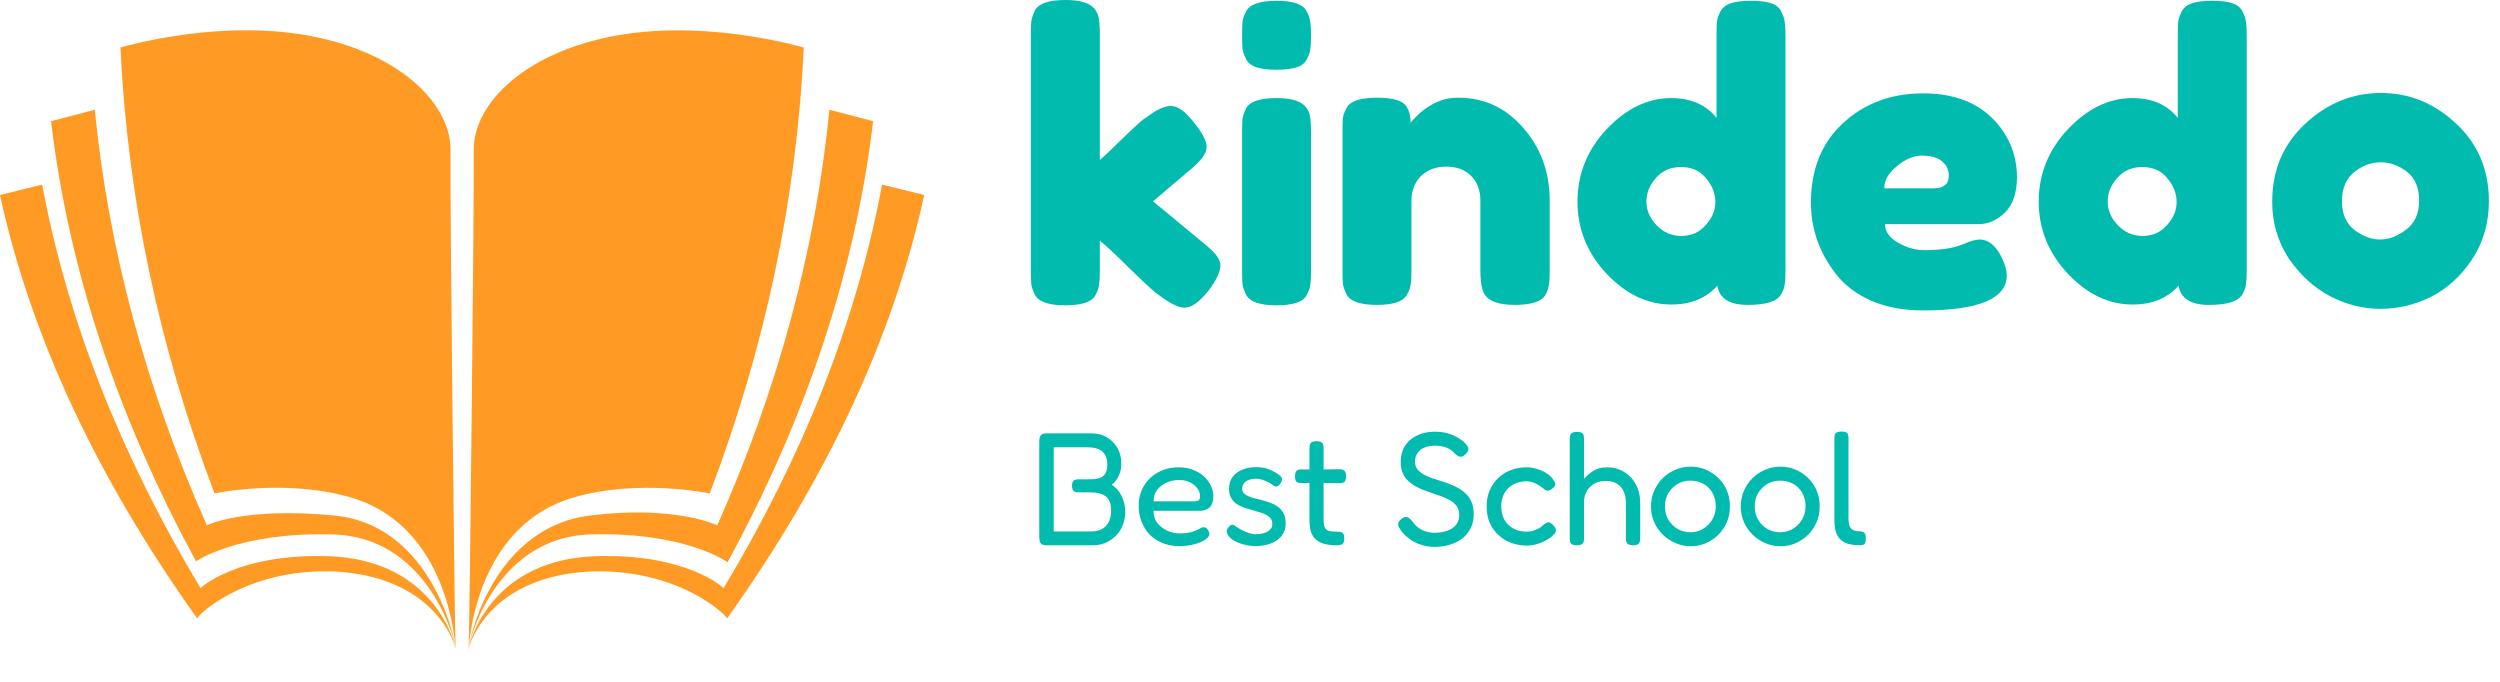
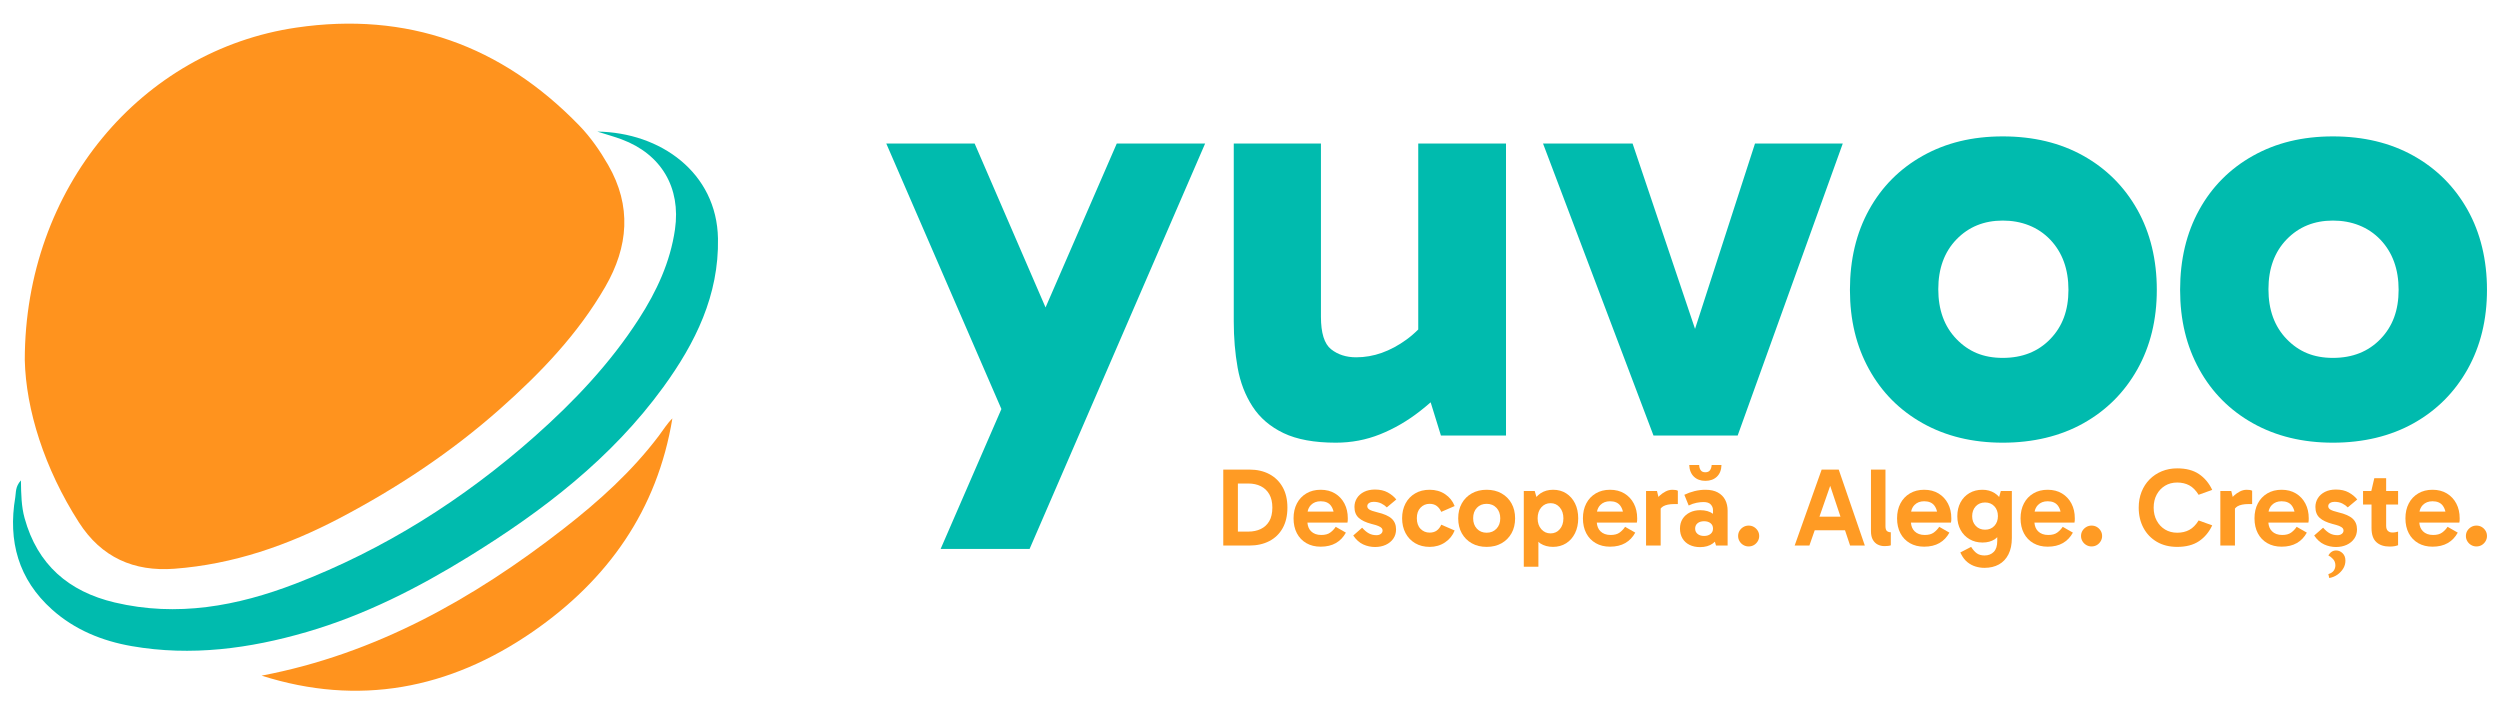
- <svg xmlns="http://www.w3.org/2000/svg" width="187" height="51" viewBox="0 0 187 51" fill="none">
-   <path d="M86.246 15.057L90.165 18.299C90.656 18.711 90.961 19.026 91.079 19.242C91.216 19.458 91.285 19.664 91.285 19.86C91.285 20.332 90.98 20.97 90.371 21.776C89.703 22.601 89.114 23.014 88.603 23.014C88.171 23.014 87.572 22.729 86.806 22.159L86.511 21.953C86.059 21.579 85.362 20.931 84.419 20.008C83.476 19.065 82.759 18.397 82.268 18.004V20.273C82.268 20.725 82.248 21.069 82.209 21.304C82.189 21.52 82.101 21.776 81.944 22.07C81.689 22.581 80.932 22.837 79.675 22.837C78.437 22.837 77.681 22.572 77.406 22.041C77.269 21.746 77.18 21.491 77.141 21.275C77.121 21.039 77.111 20.695 77.111 20.244V2.593C77.111 2.141 77.121 1.807 77.141 1.591C77.18 1.355 77.269 1.09 77.406 0.796C77.681 0.265 78.447 0 79.704 0C80.647 0 81.315 0.167 81.708 0.501C82.042 0.776 82.219 1.208 82.239 1.797C82.258 1.974 82.268 2.249 82.268 2.623V11.963C82.622 11.669 83.152 11.168 83.859 10.461C84.586 9.753 85.126 9.253 85.48 8.958L85.834 8.722C86.521 8.192 87.11 7.927 87.602 7.927C88.093 7.927 88.652 8.329 89.281 9.135C89.929 9.92 90.254 10.539 90.254 10.991C90.254 11.443 89.89 11.973 89.163 12.582L86.246 15.057Z" fill="#00BBAE" />
-   <path d="M92.909 9.901C92.909 9.449 92.919 9.115 92.939 8.899C92.978 8.663 93.067 8.398 93.204 8.103C93.479 7.593 94.245 7.337 95.502 7.337C96.445 7.337 97.113 7.504 97.506 7.838C97.84 8.113 98.017 8.536 98.037 9.105C98.056 9.302 98.066 9.586 98.066 9.96V20.273C98.066 20.725 98.046 21.069 98.007 21.304C97.987 21.52 97.899 21.776 97.742 22.07C97.487 22.581 96.73 22.837 95.473 22.837C94.235 22.837 93.479 22.572 93.204 22.041C93.067 21.746 92.978 21.491 92.939 21.275C92.919 21.059 92.909 20.715 92.909 20.244V9.901ZM97.742 4.449C97.604 4.724 97.349 4.921 96.976 5.039C96.603 5.157 96.102 5.216 95.473 5.216C94.864 5.216 94.373 5.157 94 5.039C93.626 4.921 93.361 4.715 93.204 4.42C93.067 4.125 92.978 3.87 92.939 3.654C92.919 3.418 92.909 3.074 92.909 2.623C92.909 2.171 92.919 1.837 92.939 1.621C92.978 1.385 93.067 1.13 93.204 0.855C93.479 0.324 94.245 0.059 95.502 0.059C96.74 0.059 97.487 0.324 97.742 0.855C97.899 1.149 97.987 1.414 98.007 1.65C98.046 1.866 98.066 2.2 98.066 2.652C98.066 3.104 98.046 3.448 98.007 3.683C97.987 3.899 97.899 4.155 97.742 4.449Z" fill="#00BBAE" />
-   <path d="M109.054 7.308C111.018 7.308 112.649 8.064 113.945 9.577C115.261 11.07 115.919 12.897 115.919 15.057V20.244C115.919 20.695 115.9 21.039 115.86 21.275C115.841 21.491 115.762 21.737 115.625 22.012C115.35 22.542 114.584 22.807 113.326 22.807C111.932 22.807 111.126 22.444 110.91 21.717C110.792 21.383 110.733 20.882 110.733 20.214V15.028C110.733 14.223 110.498 13.594 110.026 13.142C109.574 12.69 108.955 12.464 108.17 12.464C107.404 12.464 106.775 12.7 106.284 13.172C105.812 13.643 105.577 14.262 105.577 15.028V20.244C105.577 20.695 105.557 21.039 105.518 21.275C105.498 21.491 105.41 21.737 105.252 22.012C104.997 22.542 104.241 22.807 102.984 22.807C101.746 22.807 100.99 22.542 100.715 22.012C100.577 21.717 100.489 21.462 100.449 21.245C100.43 21.01 100.42 20.666 100.42 20.214V9.783C100.42 9.351 100.43 9.027 100.449 8.811C100.489 8.575 100.587 8.319 100.744 8.044C101.019 7.553 101.775 7.308 103.013 7.308C104.211 7.308 104.948 7.534 105.223 7.985C105.419 8.319 105.518 8.722 105.518 9.194C105.596 9.056 105.773 8.86 106.048 8.604C106.323 8.349 106.588 8.143 106.844 7.985C107.512 7.534 108.248 7.308 109.054 7.308Z" fill="#00BBAE" />
-   <path d="M128.692 0.855C128.849 0.56 129.114 0.354 129.487 0.236C129.86 0.118 130.352 0.059 130.961 0.059C131.589 0.059 132.09 0.118 132.463 0.236C132.837 0.354 133.092 0.56 133.229 0.855C133.387 1.149 133.475 1.414 133.495 1.65C133.534 1.866 133.554 2.2 133.554 2.652V20.244C133.554 20.695 133.534 21.039 133.495 21.275C133.475 21.491 133.387 21.737 133.229 22.012C132.935 22.542 132.1 22.807 130.725 22.807C129.369 22.807 128.613 22.326 128.456 21.363C127.631 22.306 126.482 22.778 125.008 22.778C123.24 22.778 121.629 22.012 120.176 20.479C118.722 18.927 117.995 17.13 117.995 15.087C117.995 13.024 118.722 11.217 120.176 9.665C121.649 8.113 123.26 7.337 125.008 7.337C126.462 7.337 127.591 7.828 128.397 8.811V2.623C128.397 2.171 128.407 1.837 128.426 1.621C128.466 1.385 128.554 1.13 128.692 0.855ZM123.918 16.855C124.429 17.385 125.048 17.651 125.774 17.651C126.501 17.651 127.1 17.385 127.572 16.855C128.063 16.325 128.309 15.745 128.309 15.116C128.309 14.468 128.073 13.869 127.601 13.319C127.149 12.769 126.531 12.494 125.745 12.494C124.959 12.494 124.331 12.769 123.859 13.319C123.388 13.849 123.152 14.439 123.152 15.087C123.152 15.735 123.407 16.325 123.918 16.855Z" fill="#00BBAE" />
-   <path d="M150.87 13.23C150.87 14.429 150.565 15.323 149.956 15.912C149.367 16.482 148.709 16.767 147.982 16.767H140.999C140.999 17.317 141.323 17.778 141.971 18.151C142.619 18.525 143.267 18.711 143.916 18.711C145.055 18.711 145.949 18.593 146.597 18.358L146.921 18.24C147.393 18.024 147.786 17.916 148.1 17.916C148.729 17.916 149.269 18.358 149.721 19.242C149.976 19.772 150.104 20.224 150.104 20.597C150.104 22.346 148.012 23.22 143.827 23.22C142.374 23.22 141.077 22.974 139.938 22.483C138.818 21.972 137.944 21.304 137.315 20.479C136.078 18.888 135.459 17.11 135.459 15.146C135.459 12.671 136.254 10.696 137.846 9.223C139.456 7.73 141.46 6.984 143.857 6.984C146.587 6.984 148.591 7.946 149.868 9.871C150.536 10.893 150.87 12.013 150.87 13.23ZM144.652 14.085C145.399 14.085 145.772 13.771 145.772 13.142C145.772 12.69 145.595 12.327 145.242 12.052C144.908 11.777 144.417 11.639 143.768 11.639C143.14 11.639 142.511 11.905 141.883 12.435C141.254 12.946 140.94 13.496 140.94 14.085H144.652Z" fill="#00BBAE" />
-   <path d="M163.194 0.855C163.351 0.56 163.616 0.354 163.99 0.236C164.363 0.118 164.854 0.059 165.463 0.059C166.092 0.059 166.593 0.118 166.966 0.236C167.339 0.354 167.594 0.56 167.732 0.855C167.889 1.149 167.977 1.414 167.997 1.65C168.036 1.866 168.056 2.2 168.056 2.652V20.244C168.056 20.695 168.036 21.039 167.997 21.275C167.977 21.491 167.889 21.737 167.732 22.012C167.437 22.542 166.602 22.807 165.227 22.807C163.872 22.807 163.115 22.326 162.958 21.363C162.133 22.306 160.984 22.778 159.511 22.778C157.743 22.778 156.132 22.012 154.678 20.479C153.224 18.927 152.498 17.13 152.498 15.087C152.498 13.024 153.224 11.217 154.678 9.665C156.152 8.113 157.762 7.337 159.511 7.337C160.964 7.337 162.094 7.828 162.899 8.811V2.623C162.899 2.171 162.909 1.837 162.929 1.621C162.968 1.385 163.057 1.13 163.194 0.855ZM158.42 16.855C158.931 17.385 159.55 17.651 160.277 17.651C161.004 17.651 161.603 17.385 162.074 16.855C162.565 16.325 162.811 15.745 162.811 15.116C162.811 14.468 162.575 13.869 162.104 13.319C161.652 12.769 161.033 12.494 160.247 12.494C159.462 12.494 158.833 12.769 158.362 13.319C157.89 13.849 157.654 14.439 157.654 15.087C157.654 15.735 157.91 16.325 158.42 16.855Z" fill="#00BBAE" />
-   <path d="M169.961 15.087C169.961 12.73 170.786 10.785 172.436 9.253C174.087 7.72 175.972 6.954 178.094 6.954C180.216 6.954 182.092 7.72 183.722 9.253C185.353 10.765 186.168 12.7 186.168 15.057C186.168 16.688 185.746 18.142 184.901 19.419C184.056 20.676 183.025 21.609 181.807 22.218C180.609 22.807 179.361 23.102 178.065 23.102C176.768 23.102 175.511 22.788 174.293 22.159C173.075 21.511 172.044 20.568 171.199 19.33C170.374 18.073 169.961 16.659 169.961 15.087ZM176.12 17.209C176.748 17.68 177.387 17.916 178.035 17.916C178.683 17.916 179.332 17.67 179.98 17.179C180.628 16.688 180.952 15.961 180.952 14.998C180.952 14.036 180.648 13.319 180.039 12.848C179.43 12.376 178.772 12.14 178.065 12.14C177.357 12.14 176.699 12.386 176.09 12.877C175.481 13.368 175.177 14.095 175.177 15.057C175.177 16 175.491 16.717 176.12 17.209Z" fill="#00BBAE" />
-   <path d="M78.254 40.787C78.11 40.787 77.998 40.759 77.918 40.703C77.846 40.655 77.798 40.583 77.774 40.487C77.75 40.383 77.738 40.271 77.738 40.151V33.023C77.738 32.903 77.75 32.799 77.774 32.711C77.806 32.615 77.858 32.543 77.93 32.495C78.01 32.439 78.122 32.411 78.266 32.411H81.614C82.062 32.411 82.454 32.511 82.79 32.711C83.134 32.911 83.402 33.183 83.594 33.527C83.786 33.871 83.878 34.247 83.87 34.655C83.878 34.863 83.854 35.067 83.798 35.267C83.742 35.467 83.658 35.655 83.546 35.831C83.442 35.999 83.31 36.139 83.15 36.251C83.366 36.387 83.55 36.563 83.702 36.779C83.854 36.995 83.97 37.235 84.05 37.499C84.13 37.763 84.17 38.039 84.17 38.327C84.162 38.671 84.098 38.995 83.978 39.299C83.858 39.595 83.686 39.855 83.462 40.079C83.238 40.303 82.978 40.479 82.682 40.607C82.386 40.727 82.07 40.787 81.734 40.787H78.254ZM78.818 39.755H81.614C81.926 39.755 82.194 39.695 82.418 39.575C82.642 39.455 82.814 39.279 82.934 39.047C83.054 38.815 83.114 38.531 83.114 38.195C83.114 37.907 83.074 37.675 82.994 37.499C82.914 37.323 82.806 37.191 82.67 37.103C82.534 37.007 82.386 36.939 82.226 36.899C82.074 36.859 81.922 36.839 81.77 36.839C81.626 36.831 81.494 36.827 81.374 36.827H80.642C80.482 36.827 80.366 36.787 80.294 36.707C80.222 36.627 80.186 36.499 80.186 36.323C80.186 36.155 80.222 36.035 80.294 35.963C80.374 35.891 80.494 35.855 80.654 35.855H81.386C81.514 35.855 81.658 35.851 81.818 35.843C81.978 35.835 82.134 35.803 82.286 35.747C82.446 35.691 82.574 35.587 82.67 35.435C82.774 35.275 82.826 35.051 82.826 34.763C82.826 34.315 82.706 33.987 82.466 33.779C82.226 33.563 81.83 33.455 81.278 33.455H78.818V39.755ZM88.211 40.847C87.731 40.847 87.303 40.767 86.927 40.607C86.551 40.447 86.231 40.231 85.967 39.959C85.711 39.679 85.515 39.359 85.379 38.999C85.243 38.639 85.175 38.251 85.175 37.835C85.175 37.283 85.303 36.791 85.559 36.359C85.815 35.927 86.167 35.587 86.615 35.339C87.071 35.083 87.591 34.955 88.175 34.955C88.575 34.955 88.931 35.019 89.243 35.147C89.563 35.267 89.835 35.431 90.059 35.639C90.283 35.847 90.455 36.079 90.575 36.335C90.695 36.591 90.755 36.847 90.755 37.103C90.755 37.511 90.659 37.799 90.467 37.967C90.275 38.127 90.039 38.207 89.759 38.207H86.291C86.283 38.559 86.375 38.863 86.567 39.119C86.767 39.367 87.015 39.559 87.311 39.695C87.615 39.831 87.919 39.899 88.223 39.899C88.447 39.899 88.639 39.887 88.799 39.863C88.959 39.839 89.099 39.807 89.219 39.767C89.339 39.727 89.443 39.687 89.531 39.647C89.619 39.607 89.695 39.567 89.759 39.527C89.831 39.487 89.899 39.459 89.963 39.443C90.035 39.427 90.103 39.435 90.167 39.467C90.239 39.491 90.295 39.543 90.335 39.623C90.383 39.687 90.415 39.747 90.431 39.803C90.447 39.859 90.455 39.919 90.455 39.983C90.455 40.095 90.359 40.219 90.167 40.355C89.975 40.491 89.707 40.607 89.363 40.703C89.027 40.799 88.643 40.847 88.211 40.847ZM86.291 37.499H89.303C89.455 37.499 89.567 37.479 89.639 37.439C89.719 37.399 89.759 37.291 89.759 37.115C89.759 36.891 89.691 36.691 89.555 36.515C89.419 36.331 89.231 36.183 88.991 36.071C88.759 35.959 88.491 35.903 88.187 35.903C87.835 35.903 87.511 35.975 87.215 36.119C86.927 36.255 86.699 36.443 86.531 36.683C86.363 36.923 86.283 37.195 86.291 37.499ZM93.887 40.847C93.695 40.847 93.495 40.827 93.287 40.787C93.079 40.747 92.875 40.691 92.675 40.619C92.483 40.539 92.311 40.447 92.159 40.343C92.015 40.239 91.907 40.123 91.835 39.995C91.795 39.915 91.771 39.843 91.763 39.779C91.755 39.707 91.767 39.639 91.799 39.575C91.831 39.511 91.879 39.447 91.943 39.383C92.023 39.287 92.103 39.243 92.183 39.251C92.263 39.251 92.363 39.303 92.483 39.407C92.571 39.463 92.675 39.527 92.795 39.599C92.915 39.663 93.039 39.723 93.167 39.779C93.295 39.827 93.423 39.871 93.551 39.911C93.687 39.943 93.819 39.959 93.947 39.959C94.315 39.959 94.611 39.891 94.835 39.755C95.059 39.611 95.171 39.423 95.171 39.191C95.171 39.055 95.143 38.939 95.087 38.843C95.031 38.747 94.955 38.667 94.859 38.603C94.763 38.531 94.655 38.471 94.535 38.423C94.415 38.375 94.279 38.331 94.127 38.291C93.983 38.243 93.839 38.199 93.695 38.159C93.479 38.103 93.267 38.039 93.059 37.967C92.851 37.895 92.663 37.803 92.495 37.691C92.327 37.571 92.191 37.423 92.087 37.247C91.983 37.063 91.931 36.831 91.931 36.551C91.931 36.223 92.015 35.939 92.183 35.699C92.351 35.459 92.587 35.275 92.891 35.147C93.195 35.011 93.551 34.943 93.959 34.943C94.135 34.943 94.299 34.955 94.451 34.979C94.603 35.003 94.747 35.043 94.883 35.099C95.027 35.147 95.163 35.207 95.291 35.279C95.419 35.343 95.543 35.423 95.663 35.519C95.807 35.615 95.883 35.719 95.891 35.831C95.899 35.943 95.855 36.059 95.759 36.179C95.687 36.283 95.607 36.351 95.519 36.383C95.431 36.407 95.343 36.383 95.255 36.311C95.127 36.215 94.991 36.131 94.847 36.059C94.703 35.987 94.555 35.927 94.403 35.879C94.251 35.831 94.095 35.807 93.935 35.807C93.735 35.807 93.555 35.839 93.395 35.903C93.243 35.959 93.123 36.047 93.035 36.167C92.955 36.279 92.915 36.407 92.915 36.551C92.915 36.679 92.947 36.783 93.011 36.863C93.083 36.943 93.171 37.011 93.275 37.067C93.387 37.123 93.515 37.175 93.659 37.223C93.811 37.263 93.967 37.303 94.127 37.343C94.359 37.399 94.595 37.467 94.835 37.547C95.083 37.619 95.303 37.719 95.495 37.847C95.695 37.967 95.855 38.131 95.975 38.339C96.103 38.539 96.167 38.807 96.167 39.143C96.167 39.671 95.959 40.087 95.543 40.391C95.127 40.695 94.575 40.847 93.887 40.847ZM100.012 40.787C99.635 40.787 99.316 40.751 99.052 40.679C98.796 40.607 98.584 40.495 98.415 40.343C98.248 40.191 98.127 39.995 98.055 39.755C97.984 39.507 97.948 39.203 97.948 38.843V33.539C97.948 33.427 97.96 33.331 97.984 33.251C98.007 33.171 98.055 33.111 98.127 33.071C98.2 33.023 98.311 32.999 98.463 32.999C98.615 32.999 98.731 33.023 98.811 33.071C98.891 33.111 98.944 33.171 98.968 33.251C98.992 33.323 99.004 33.415 99.004 33.527V38.843C99.004 39.051 99.019 39.219 99.052 39.347C99.091 39.467 99.147 39.559 99.219 39.623C99.299 39.687 99.403 39.727 99.531 39.743C99.659 39.759 99.816 39.767 99.999 39.767C100.128 39.767 100.232 39.779 100.312 39.803C100.392 39.827 100.452 39.875 100.492 39.947C100.532 40.019 100.552 40.127 100.552 40.271C100.552 40.423 100.528 40.539 100.48 40.619C100.44 40.691 100.376 40.735 100.288 40.751C100.208 40.775 100.116 40.787 100.012 40.787ZM97.323 35.111L98.475 35.123L100.144 35.099C100.256 35.099 100.352 35.111 100.432 35.135C100.512 35.151 100.572 35.199 100.612 35.279C100.66 35.351 100.684 35.463 100.684 35.615C100.684 35.767 100.664 35.883 100.624 35.963C100.584 36.035 100.524 36.083 100.444 36.107C100.364 36.131 100.268 36.143 100.156 36.143L98.511 36.119L97.299 36.131C97.132 36.131 97.016 36.091 96.951 36.011C96.895 35.931 96.868 35.799 96.868 35.615C96.868 35.439 96.903 35.311 96.975 35.231C97.047 35.151 97.163 35.111 97.323 35.111ZM107.33 40.907C107.026 40.907 106.738 40.871 106.466 40.799C106.202 40.727 105.958 40.631 105.734 40.511C105.518 40.383 105.326 40.243 105.158 40.091C104.99 39.939 104.858 39.787 104.762 39.635C104.674 39.507 104.618 39.403 104.594 39.323C104.57 39.235 104.574 39.151 104.606 39.071C104.646 38.991 104.722 38.903 104.834 38.807C104.962 38.711 105.074 38.667 105.17 38.675C105.266 38.675 105.354 38.711 105.434 38.783C105.522 38.855 105.61 38.951 105.698 39.071C105.898 39.343 106.142 39.543 106.43 39.671C106.718 39.791 107.002 39.851 107.282 39.851C107.642 39.851 107.962 39.803 108.242 39.707C108.522 39.611 108.742 39.467 108.902 39.275C109.07 39.075 109.154 38.819 109.154 38.507C109.154 38.251 109.09 38.035 108.962 37.859C108.834 37.683 108.662 37.535 108.446 37.415C108.23 37.287 107.99 37.179 107.726 37.091C107.462 36.995 107.194 36.903 106.922 36.815C106.706 36.743 106.494 36.663 106.286 36.575C106.078 36.479 105.882 36.375 105.698 36.263C105.514 36.143 105.35 36.003 105.206 35.843C105.07 35.683 104.962 35.495 104.882 35.279C104.81 35.063 104.774 34.811 104.774 34.523C104.774 34.083 104.878 33.695 105.086 33.359C105.302 33.023 105.602 32.763 105.986 32.579C106.37 32.387 106.814 32.291 107.318 32.291C107.614 32.291 107.886 32.319 108.134 32.375C108.382 32.431 108.602 32.507 108.794 32.603C108.986 32.691 109.15 32.787 109.286 32.891C109.422 32.987 109.526 33.079 109.598 33.167C109.742 33.319 109.822 33.447 109.838 33.551C109.854 33.655 109.794 33.783 109.658 33.935C109.53 34.079 109.406 34.155 109.286 34.163C109.166 34.171 109.034 34.115 108.89 33.995C108.738 33.819 108.578 33.683 108.41 33.587C108.25 33.491 108.078 33.427 107.894 33.395C107.718 33.355 107.522 33.335 107.306 33.335C107.098 33.335 106.902 33.363 106.718 33.419C106.542 33.467 106.386 33.543 106.25 33.647C106.122 33.751 106.022 33.879 105.95 34.031C105.878 34.175 105.842 34.343 105.842 34.535C105.842 34.751 105.898 34.935 106.01 35.087C106.13 35.239 106.286 35.371 106.478 35.483C106.67 35.587 106.886 35.683 107.126 35.771C107.366 35.851 107.618 35.931 107.882 36.011C108.17 36.099 108.454 36.207 108.734 36.335C109.014 36.455 109.266 36.607 109.49 36.791C109.714 36.967 109.894 37.191 110.03 37.463C110.166 37.735 110.234 38.071 110.234 38.471C110.234 38.871 110.154 39.223 109.994 39.527C109.842 39.831 109.63 40.087 109.358 40.295C109.086 40.495 108.774 40.647 108.422 40.751C108.078 40.855 107.714 40.907 107.33 40.907ZM114.215 40.811C113.799 40.811 113.407 40.743 113.039 40.607C112.679 40.471 112.359 40.275 112.079 40.019C111.807 39.763 111.591 39.459 111.431 39.107C111.279 38.747 111.203 38.339 111.203 37.883C111.203 37.427 111.279 37.023 111.431 36.671C111.591 36.311 111.807 36.003 112.079 35.747C112.351 35.491 112.667 35.295 113.027 35.159C113.395 35.023 113.783 34.955 114.191 34.955C114.463 34.955 114.731 34.999 114.995 35.087C115.259 35.167 115.491 35.275 115.691 35.411C115.899 35.539 116.047 35.675 116.135 35.819C116.215 35.923 116.271 36.011 116.303 36.083C116.343 36.147 116.347 36.223 116.315 36.311C116.283 36.375 116.239 36.435 116.183 36.491C116.127 36.539 116.071 36.579 116.015 36.611C115.871 36.723 115.727 36.739 115.583 36.659C115.495 36.571 115.395 36.491 115.283 36.419C115.179 36.339 115.067 36.267 114.947 36.203C114.827 36.139 114.703 36.091 114.575 36.059C114.455 36.019 114.327 35.999 114.191 35.999C113.815 35.999 113.483 36.079 113.195 36.239C112.907 36.391 112.683 36.611 112.523 36.899C112.371 37.179 112.295 37.507 112.295 37.883C112.295 38.259 112.371 38.587 112.523 38.867C112.683 39.147 112.903 39.367 113.183 39.527C113.471 39.687 113.799 39.767 114.167 39.767C114.335 39.767 114.495 39.747 114.647 39.707C114.807 39.659 114.955 39.599 115.091 39.527C115.227 39.447 115.339 39.363 115.427 39.275C115.507 39.219 115.575 39.171 115.631 39.131C115.687 39.091 115.755 39.071 115.835 39.071C115.899 39.071 115.967 39.099 116.039 39.155C116.111 39.203 116.187 39.279 116.267 39.383C116.331 39.455 116.367 39.531 116.375 39.611C116.391 39.691 116.379 39.767 116.339 39.839C116.299 39.911 116.235 39.983 116.147 40.055C116.019 40.183 115.847 40.307 115.631 40.427C115.423 40.539 115.195 40.631 114.947 40.703C114.699 40.775 114.455 40.811 114.215 40.811ZM117.946 40.787C117.794 40.787 117.678 40.763 117.598 40.715C117.518 40.675 117.466 40.615 117.442 40.535C117.426 40.447 117.418 40.347 117.418 40.235V32.843C117.418 32.731 117.43 32.635 117.454 32.555C117.478 32.475 117.53 32.415 117.61 32.375C117.69 32.327 117.806 32.303 117.958 32.303C118.118 32.303 118.234 32.327 118.306 32.375C118.386 32.415 118.434 32.475 118.45 32.555C118.474 32.635 118.486 32.735 118.486 32.855V35.819C118.678 35.595 118.91 35.395 119.182 35.219C119.462 35.043 119.802 34.955 120.202 34.955C120.674 34.955 121.094 35.067 121.462 35.291C121.838 35.507 122.134 35.815 122.35 36.215C122.574 36.615 122.686 37.091 122.686 37.643V40.247C122.686 40.359 122.674 40.455 122.65 40.535C122.626 40.615 122.578 40.675 122.506 40.715C122.434 40.763 122.318 40.787 122.158 40.787C122.006 40.787 121.89 40.763 121.81 40.715C121.73 40.675 121.678 40.615 121.654 40.535C121.63 40.447 121.618 40.347 121.618 40.235V37.631C121.618 37.295 121.562 37.003 121.45 36.755C121.338 36.507 121.17 36.315 120.946 36.179C120.73 36.043 120.454 35.975 120.118 35.975C119.662 35.975 119.286 36.107 118.99 36.371C118.702 36.627 118.534 36.971 118.486 37.403V40.247C118.486 40.359 118.474 40.455 118.45 40.535C118.426 40.615 118.374 40.675 118.294 40.715C118.222 40.763 118.106 40.787 117.946 40.787ZM126.47 40.859C126.078 40.859 125.702 40.783 125.342 40.631C124.99 40.479 124.674 40.271 124.394 40.007C124.114 39.735 123.894 39.419 123.734 39.059C123.574 38.699 123.494 38.307 123.494 37.883C123.494 37.467 123.57 37.083 123.722 36.731C123.874 36.371 124.086 36.055 124.358 35.783C124.63 35.511 124.942 35.299 125.294 35.147C125.654 34.987 126.038 34.907 126.446 34.907C126.998 34.907 127.494 35.039 127.934 35.303C128.382 35.559 128.738 35.911 129.002 36.359C129.266 36.807 129.398 37.311 129.398 37.871C129.398 38.311 129.318 38.715 129.158 39.083C128.998 39.443 128.782 39.755 128.51 40.019C128.238 40.283 127.926 40.491 127.574 40.643C127.222 40.787 126.854 40.859 126.47 40.859ZM126.446 39.815C126.782 39.815 127.094 39.731 127.382 39.563C127.67 39.395 127.902 39.163 128.078 38.867C128.254 38.571 128.342 38.235 128.342 37.859C128.342 37.483 128.258 37.151 128.09 36.863C127.93 36.575 127.706 36.351 127.418 36.191C127.13 36.031 126.802 35.951 126.434 35.951C126.082 35.951 125.762 36.035 125.474 36.203C125.194 36.371 124.966 36.599 124.79 36.887C124.622 37.175 124.538 37.503 124.538 37.871C124.538 38.255 124.626 38.595 124.802 38.891C124.978 39.179 125.21 39.407 125.498 39.575C125.794 39.735 126.11 39.815 126.446 39.815ZM133.185 40.859C132.793 40.859 132.417 40.783 132.057 40.631C131.705 40.479 131.389 40.271 131.109 40.007C130.829 39.735 130.609 39.419 130.449 39.059C130.289 38.699 130.209 38.307 130.209 37.883C130.209 37.467 130.285 37.083 130.437 36.731C130.589 36.371 130.801 36.055 131.073 35.783C131.345 35.511 131.657 35.299 132.009 35.147C132.369 34.987 132.753 34.907 133.161 34.907C133.713 34.907 134.209 35.039 134.649 35.303C135.097 35.559 135.453 35.911 135.717 36.359C135.981 36.807 136.113 37.311 136.113 37.871C136.113 38.311 136.033 38.715 135.873 39.083C135.713 39.443 135.497 39.755 135.225 40.019C134.953 40.283 134.641 40.491 134.289 40.643C133.937 40.787 133.569 40.859 133.185 40.859ZM133.161 39.815C133.497 39.815 133.809 39.731 134.097 39.563C134.385 39.395 134.617 39.163 134.793 38.867C134.969 38.571 135.057 38.235 135.057 37.859C135.057 37.483 134.973 37.151 134.805 36.863C134.645 36.575 134.421 36.351 134.133 36.191C133.845 36.031 133.517 35.951 133.149 35.951C132.797 35.951 132.477 36.035 132.189 36.203C131.909 36.371 131.681 36.599 131.505 36.887C131.337 37.175 131.253 37.503 131.253 37.871C131.253 38.255 131.341 38.595 131.517 38.891C131.693 39.179 131.925 39.407 132.213 39.575C132.509 39.735 132.825 39.815 133.161 39.815ZM139.096 40.787C138.84 40.787 138.608 40.763 138.4 40.715C138.2 40.675 138.024 40.607 137.872 40.511C137.72 40.415 137.592 40.291 137.488 40.139C137.392 39.987 137.32 39.803 137.272 39.587C137.232 39.371 137.212 39.119 137.212 38.831V32.831C137.212 32.711 137.22 32.611 137.236 32.531C137.26 32.451 137.312 32.391 137.392 32.351C137.472 32.303 137.584 32.279 137.728 32.279C137.888 32.279 138.004 32.299 138.076 32.339C138.156 32.379 138.208 32.439 138.232 32.519C138.256 32.599 138.268 32.695 138.268 32.807V38.819C138.268 38.979 138.284 39.119 138.316 39.239C138.348 39.351 138.396 39.447 138.46 39.527C138.532 39.607 138.62 39.663 138.724 39.695C138.828 39.727 138.952 39.743 139.096 39.743C139.192 39.743 139.272 39.755 139.336 39.779C139.408 39.803 139.464 39.851 139.504 39.923C139.544 39.995 139.564 40.107 139.564 40.259C139.564 40.419 139.544 40.539 139.504 40.619C139.464 40.691 139.408 40.735 139.336 40.751C139.272 40.775 139.192 40.787 139.096 40.787Z" fill="#00BBAE" />
-   <path d="M34.074 48.402C34.074 48.397 34.074 48.389 34.074 48.385C34.074 48.393 34.078 48.402 34.078 48.41C34.078 48.397 34.078 48.389 34.074 48.376C33.998 46.233 33.652 14.537 33.698 11.178C33.698 7.975 30.368 4.407 24.344 2.932C17.001 1.128 9 3.565 9.008 3.552C9.54 14.814 11.883 25.93 16.044 36.907C15.968 36.928 21.237 35.767 26.229 37.204C33.057 39.199 33.926 46.913 34.057 48.287C33.825 46.909 31.848 39.177 24.943 38.552C18.131 37.914 15.428 39.305 15.479 39.301C10.918 29.043 8.123 18.675 7.09 8.209C5.999 8.49 4.907 8.775 3.819 9.064C5.13 20.117 8.747 31.093 14.67 41.997C14.569 42.014 17.836 39.769 24.947 39.977C31.696 40.181 33.833 47.177 34.057 48.334C34.057 48.35 34.061 48.372 34.061 48.385C33.707 46.994 31.751 41.874 24.635 41.606C17.739 41.359 14.872 44.038 15.011 44.013C9 33.989 5.042 23.923 3.153 13.81C2.099 14.069 1.045 14.325 0 14.584C2.302 25.148 7.225 35.712 14.767 46.279C14.425 46.373 18.118 42.448 25.103 42.75C31.97 43.154 33.757 47.381 34.078 48.474C34.078 48.478 34.078 48.478 34.078 48.478C34.078 48.478 34.078 48.478 34.078 48.474C34.078 48.478 34.082 48.482 34.082 48.487C34.086 48.478 34.082 48.457 34.078 48.419C34.078 48.414 34.074 48.41 34.074 48.402ZM34.078 48.423C34.078 48.419 34.078 48.414 34.078 48.41C34.078 48.414 34.078 48.414 34.078 48.423C34.078 48.419 34.078 48.419 34.078 48.423ZM34.082 48.495V48.491C34.082 48.487 34.082 48.495 34.082 48.495ZM34.082 48.487C34.128 48.64 34.141 48.729 34.133 48.729C34.141 48.729 34.124 48.614 34.078 48.419C34.082 48.461 34.086 48.482 34.082 48.487ZM35.06 48.389C35.056 48.397 35.056 48.406 35.056 48.414V48.406C35.06 48.402 35.06 48.397 35.06 48.389ZM35.056 48.495V48.487C35.056 48.487 35.051 48.495 35.056 48.495ZM69.133 14.584C68.084 14.325 67.034 14.065 65.98 13.81C64.092 23.923 60.133 33.989 54.114 44.013C54.253 44.038 51.386 41.359 44.49 41.606C37.383 41.869 35.427 46.99 35.068 48.38C35.068 48.363 35.072 48.346 35.072 48.329C35.296 47.172 37.433 40.173 44.182 39.973C51.298 39.769 54.523 42.086 54.417 42.069C60.365 31.14 63.995 20.138 65.31 9.064C64.222 8.775 63.13 8.49 62.039 8.209C61.006 18.675 58.211 29.043 53.65 39.301C53.717 39.309 50.547 37.774 44.186 38.552C37.201 39.39 35.279 47.075 35.072 48.325C35.191 47.066 36.008 39.224 42.901 37.208C47.896 35.771 53.161 36.932 53.089 36.911C57.25 25.939 59.594 14.818 60.125 3.557C60.138 3.569 52.132 1.133 44.793 2.936C38.77 4.403 35.435 7.971 35.435 11.178C35.477 14.541 35.132 46.322 35.06 48.389C35.06 48.38 35.064 48.372 35.064 48.363C35.064 48.372 35.06 48.385 35.06 48.393C35.06 48.397 35.06 48.402 35.06 48.406C35.06 48.406 35.06 48.41 35.06 48.414C35.056 48.457 35.051 48.482 35.056 48.491C35.056 48.487 35.06 48.482 35.06 48.478V48.482C35.06 48.478 35.06 48.478 35.06 48.474C35.38 47.377 37.172 43.154 44.035 42.754C51.02 42.452 54.708 46.373 54.371 46.284C61.908 35.712 66.832 25.148 69.133 14.584ZM35.001 48.733C34.997 48.729 35.009 48.644 35.051 48.487C35.047 48.478 35.051 48.457 35.056 48.419C35.009 48.614 34.992 48.729 35.001 48.733Z" fill="#FF9B24" />
+ <svg xmlns="http://www.w3.org/2000/svg" id="Layer_1" data-name="Layer 1" viewBox="0 0 1920 548.67">
+   <defs>
+     <style>
+       .cls-1 {
+         fill: #00bbae;
+       }
+ 
+       .cls-2 {
+         fill: #ff931e;
+       }
+ 
+       .cls-3 {
+         fill: #ff9b24;
+       }
+     </style>
+   </defs>
+   <g>
+     <path class="cls-2" d="m19.03,276.52c.07-132.31,89.69-237.91,208.62-255.33,84.91-12.44,157.47,13.57,217.16,75.14,8.75,9.03,15.94,19.4,22.25,30.36,18.21,31.61,15.52,62.8-2.15,93.44-21.02,36.44-49.77,66.36-81,94.02-37.43,33.16-78.86,60.58-123.07,83.8-39.81,20.91-81.69,35.44-126.87,38.84-31.22,2.35-56.09-8.69-73.34-35.56-26.63-41.5-40.72-86.78-41.6-124.71Z" />
+     <path class="cls-1" d="m16.07,368.95c.16,10.88.35,20.03,2.81,28.95,9.86,35.75,33.82,56.42,69.19,64.8,47.96,11.36,94.12,2.8,138.93-14.46,68.06-26.21,128.86-64.59,183.43-112.89,30.42-26.93,58.21-56.24,80.29-90.53,13.57-21.07,24.05-43.48,27.67-68.66,4.6-32.02-10.44-57.72-40.92-69.11-5.53-2.07-11.25-3.62-18.72-5.99,48.53.66,91.73,31.52,92.66,82.13.8,43.49-17.31,80.17-41.99,114.11-39.77,54.7-92.34,94.96-149.28,130.1-39.25,24.22-80.14,45.04-124.56,57.97-43.97,12.8-88.77,18.81-134.44,10.85-22.7-3.96-43.77-12.52-61.14-28.07-25.86-23.15-33.96-52.57-28.27-86.22.64-3.79-.06-8.16,4.34-12.99Z" />
+     <path class="cls-2" d="m200.92,518.89c87.25-16.59,162.52-58.83,231.99-112.91,26.99-21.01,52.38-43.86,73.12-71.35,3.37-4.47,6.27-9.29,10.36-13.29-11.56,70.43-49.64,124.09-107.35,163.89-64,44.14-133.76,57.36-208.13,33.66Z" />
+   </g>
+   <g>
+     <g>
+       <polygon class="cls-1" points="802.98 236.12 748.53 110.25 680.67 110.25 769.08 314.14 722.4 421.6 790.72 421.6 925.53 110.25 857.67 110.25 802.98 236.12" />
+       <path class="cls-1" d="m1089.23,253.02c-2.89,2.9-5.94,5.52-9.17,7.86-6.12,4.44-12.38,7.8-18.8,10.09-6.42,2.29-13,3.44-19.72,3.44-7.64,0-14.06-2.06-19.26-6.19-5.2-4.13-7.8-12.45-7.8-24.99V110.25h-66.95v136.64c0,12.54.99,24.38,2.98,35.54,1.98,11.16,5.8,21.09,11.46,29.8,5.65,8.71,13.6,15.52,23.84,20.41,10.24,4.89,23.61,7.34,40.12,7.34,11.92,0,23.23-2.14,33.93-6.42,10.7-4.28,20.86-10.16,30.49-17.65,2.91-2.26,5.69-4.57,8.39-6.93l7.89,25.5h49.98V110.25h-67.4v142.77Z" />
+       <polygon class="cls-1" points="1301.79 252.59 1253.83 110.25 1185.05 110.25 1269.88 334.48 1334.53 334.48 1415.24 110.25 1347.83 110.25 1301.79 252.59" />
+       <path class="cls-1" d="m1600.03,119.65c-17.73-9.93-38.37-14.9-61.9-14.9s-43.72,4.97-61.44,14.9c-17.73,9.94-31.49,23.77-41.27,41.5-9.79,17.73-14.67,38.22-14.67,61.44s4.89,43.26,14.67,60.99c9.78,17.73,23.54,31.57,41.27,41.5,17.73,9.93,38.21,14.9,61.44,14.9s44.17-4.97,61.9-14.9c17.73-9.93,31.56-23.76,41.5-41.5,9.93-17.72,14.9-38.06,14.9-60.99s-4.97-43.71-14.9-61.44c-9.94-17.72-23.77-31.56-41.5-41.5Zm-25.45,140.77c-9.33,9.63-21.48,14.44-36.45,14.44s-26.21-4.81-35.54-14.44c-9.33-9.63-13.99-22.39-13.99-38.29s4.66-28.66,13.99-38.29c9.32-9.63,21.16-14.44,35.54-14.44s27.13,4.89,36.45,14.67c9.32,9.79,13.99,22.63,13.99,38.52s-4.66,28.2-13.99,37.83Z" />
+       <path class="cls-1" d="m1895.1,161.15c-9.94-17.72-23.77-31.56-41.5-41.5-17.73-9.93-38.37-14.9-61.9-14.9s-43.72,4.97-61.44,14.9c-17.73,9.94-31.49,23.77-41.27,41.5-9.79,17.73-14.67,38.22-14.67,61.44s4.89,43.26,14.67,60.99c9.78,17.73,23.54,31.57,41.27,41.5,17.73,9.93,38.21,14.9,61.44,14.9s44.17-4.97,61.9-14.9c17.73-9.93,31.56-23.76,41.5-41.5,9.93-17.72,14.9-38.06,14.9-60.99s-4.97-43.71-14.9-61.44Zm-66.95,99.27c-9.33,9.63-21.48,14.44-36.45,14.44s-26.21-4.81-35.54-14.44c-9.33-9.63-13.99-22.39-13.99-38.29s4.66-28.66,13.99-38.29c9.32-9.63,21.16-14.44,35.54-14.44s27.13,4.89,36.45,14.67c9.32,9.79,13.99,22.63,13.99,38.52s-4.66,28.2-13.99,37.83Z" />
+     </g>
+     <g>
+       <path class="cls-3" d="m974.9,364.15c-4.37-2.34-9.5-3.51-15.38-3.51h-20.05v58.34h19.96c5.88,0,11.02-1.14,15.42-3.43,4.4-2.28,7.81-5.6,10.24-9.94,2.43-4.34,3.64-9.6,3.64-15.77s-1.21-11.34-3.64-15.68c-2.43-4.34-5.83-7.68-10.2-10.02Zm-.13,36.15c-1.6,2.69-3.79,4.68-6.55,6-2.77,1.31-5.95,1.97-9.55,1.97h-7.97v-36.93h8.05c3.6,0,6.78.69,9.55,2.06,2.77,1.37,4.94,3.43,6.51,6.17s2.36,6.17,2.36,10.28-.8,7.77-2.4,10.45Z" />
+       <path class="cls-3" d="m1025.28,378.97c-3.11-1.88-6.78-2.83-11.01-2.83s-7.83.93-10.97,2.79c-3.14,1.86-5.57,4.42-7.28,7.71-1.71,3.28-2.57,7.09-2.57,11.44s.86,8.23,2.57,11.48c1.71,3.26,4.14,5.78,7.28,7.59,3.14,1.8,6.8,2.7,10.97,2.7,4.57,0,8.47-.93,11.7-2.78,3.22-1.86,5.78-4.53,7.67-8.01l-7.8-4.46c-1.2,1.77-2.63,3.26-4.28,4.46-1.66,1.2-3.94,1.8-6.85,1.8-3.31,0-5.93-.96-7.84-2.87-1.66-1.66-2.55-3.89-2.77-6.64h30.75c.12-.4.19-.9.22-1.5.03-.6.04-1.22.04-1.84,0-4.23-.86-7.98-2.57-11.27-1.71-3.28-4.13-5.87-7.24-7.76Zm-11.01,6c3.54,0,6.15,1.11,7.84,3.34.99,1.31,1.65,2.87,2.06,4.62h-19.93c.39-2.02,1.23-3.73,2.57-5.09,1.89-1.92,4.37-2.87,7.46-2.87Z" />
+       <path class="cls-3" d="m1051.53,386.26c.97-.57,2.08-.86,3.34-.86,2.28,0,4.28.43,6,1.28,1.71.86,3.11,1.86,4.2,3l7.28-6.08c-1.66-2.11-3.84-3.91-6.55-5.4s-5.98-2.23-9.81-2.23c-3.25,0-6.07.6-8.44,1.8-2.37,1.2-4.19,2.82-5.44,4.84-1.26,2.03-1.89,4.27-1.89,6.72,0,3.6,1.09,6.38,3.26,8.36,2.17,1.97,5.43,3.53,9.77,4.67,2.34.57,4.13,1.12,5.35,1.63,1.23.52,2.07,1.05,2.53,1.59.46.55.69,1.16.69,1.84,0,1.03-.43,1.89-1.29,2.57-.86.69-2,1.03-3.43,1.03-2.11,0-4.01-.44-5.7-1.33-1.69-.89-3.44-2.36-5.27-4.41l-6.85,6c2.23,3.26,4.78,5.54,7.67,6.85,2.88,1.31,5.92,1.97,9.12,1.97,3.03,0,5.75-.56,8.18-1.67,2.43-1.12,4.36-2.69,5.78-4.71,1.43-2.03,2.14-4.41,2.14-7.15,0-3.43-1.12-6.17-3.34-8.23s-5.91-3.68-11.05-4.88c-3.03-.74-5.07-1.46-6.13-2.14-1.06-.69-1.58-1.54-1.58-2.57s.49-1.91,1.46-2.48Z" />
+       <path class="cls-3" d="m1097.97,386.94c2.17,0,3.98.54,5.44,1.63,1.46,1.09,2.61,2.6,3.47,4.54l10.28-4.46c-1.49-3.82-3.93-6.86-7.32-9.12-3.4-2.26-7.32-3.39-11.78-3.39s-8.03.93-11.22,2.79c-3.2,1.86-5.67,4.44-7.41,7.75-1.74,3.32-2.61,7.08-2.61,11.31s.87,8.08,2.61,11.39,4.21,5.91,7.41,7.8c3.2,1.89,6.94,2.83,11.22,2.83s8.31-1.16,11.74-3.47,5.88-5.35,7.37-9.13l-10.28-4.45c-.86,1.94-2.01,3.44-3.47,4.5-1.46,1.06-3.27,1.59-5.44,1.59-2.8,0-5.14-.97-7.02-2.92-1.89-1.94-2.83-4.65-2.83-8.14s.94-6.13,2.83-8.1c1.88-1.97,4.23-2.96,7.02-2.96Z" />
+       <path class="cls-3" d="m1153.19,378.93c-3.28-1.86-7.1-2.79-11.44-2.79s-8.16.93-11.44,2.79c-3.28,1.86-5.84,4.42-7.67,7.71-1.83,3.28-2.74,7.09-2.74,11.44s.91,8.16,2.74,11.44c1.83,3.28,4.38,5.85,7.67,7.71,3.28,1.86,7.09,2.78,11.44,2.78s8.15-.93,11.44-2.78c3.28-1.86,5.84-4.43,7.67-7.71,1.83-3.28,2.74-7.09,2.74-11.44s-.92-8.16-2.74-11.44c-1.83-3.29-4.39-5.85-7.67-7.71Zm-3.9,27.11c-1.94,2.06-4.46,3.09-7.54,3.09s-5.58-1.03-7.5-3.09-2.87-4.74-2.87-8.05.96-5.98,2.87-8.01,4.41-3.04,7.5-3.04,5.6,1.03,7.54,3.08c1.94,2.06,2.91,4.74,2.91,8.06s-.97,5.91-2.91,7.97Z" />
+       <path class="cls-3" d="m1202.88,378.93c-2.88-1.86-6.24-2.79-10.07-2.79s-6.87.9-9.64,2.7c-1.2.78-2.23,1.76-3.2,2.81l-1.3-4.56h-8.4v58.17h11.22v-19.21c.52.44.96.98,1.54,1.34,2.74,1.74,5.97,2.61,9.68,2.61s7.19-.93,10.11-2.78c2.91-1.86,5.18-4.44,6.81-7.76,1.63-3.31,2.44-7.11,2.44-11.39s-.82-8.16-2.44-11.44c-1.63-3.29-3.89-5.85-6.77-7.71Zm-4.97,27.5c-1.86,2.14-4.21,3.22-7.07,3.22s-5.23-1.08-7.11-3.22c-1.89-2.14-2.83-4.92-2.83-8.35s.94-6.3,2.83-8.44c1.88-2.14,4.25-3.21,7.11-3.21s5.21,1.09,7.07,3.26c1.85,2.17,2.78,4.97,2.78,8.4s-.93,6.21-2.78,8.35Z" />
+       <path class="cls-3" d="m1247.52,378.97c-3.11-1.88-6.78-2.83-11.01-2.83s-7.83.93-10.97,2.79c-3.14,1.86-5.57,4.42-7.28,7.71-1.71,3.28-2.57,7.09-2.57,11.44s.86,8.23,2.57,11.48c1.71,3.26,4.14,5.78,7.28,7.59,3.14,1.8,6.8,2.7,10.97,2.7,4.57,0,8.47-.93,11.7-2.78,3.22-1.86,5.78-4.53,7.67-8.01l-7.8-4.46c-1.2,1.77-2.63,3.26-4.28,4.46-1.66,1.2-3.94,1.8-6.85,1.8-3.31,0-5.93-.96-7.84-2.87-1.66-1.66-2.55-3.89-2.77-6.64h30.75c.12-.4.19-.9.22-1.5.03-.6.04-1.22.04-1.84,0-4.23-.86-7.98-2.57-11.27-1.71-3.28-4.13-5.87-7.24-7.76Zm-11.01,6c3.54,0,6.15,1.11,7.84,3.34.99,1.31,1.65,2.87,2.06,4.62h-19.93c.39-2.02,1.23-3.73,2.57-5.09,1.89-1.92,4.37-2.87,7.46-2.87Z" />
+       <path class="cls-3" d="m1284.4,376.15c-1.83,0-3.58.45-5.27,1.33-1.69.89-3.17,1.93-4.46,3.13-.38.35-.67.68-.99,1.02l-1.11-4.53h-8.4v41.89h11.22v-28.44c.58-.62,1.15-1.24,1.89-1.67,2-1.17,4.85-1.76,8.57-1.76h2.74v-10.2c-.4-.29-.97-.49-1.71-.6-.74-.11-1.57-.17-2.48-.17Z" />
+       <path class="cls-3" d="m1319.27,378.2c-2.51-1.37-5.68-2.06-9.51-2.06-2.8,0-5.58.35-8.35,1.03-2.77.69-5.39,1.63-7.84,2.83l3.34,8.23c2.11-1.03,4.14-1.73,6.08-2.1s3.71-.56,5.31-.56c2.57,0,4.43.63,5.57,1.88,1.14,1.26,1.71,2.69,1.71,4.29v2.84c-2.54-1.84-5.82-2.76-9.85-2.76-2.97,0-5.63.59-7.97,1.76s-4.19,2.81-5.53,4.92c-1.34,2.12-2.01,4.6-2.01,7.46s.63,5.35,1.89,7.5c1.26,2.14,3.05,3.8,5.4,4.97s5.06,1.76,8.14,1.76c3.94,0,7.21-.95,9.81-2.83.56-.41,1.06-.86,1.55-1.34l.89,2.97h8.91v-26.9c0-3.08-.63-5.82-1.88-8.23-1.26-2.4-3.14-4.28-5.66-5.65Zm-5.57,31.87c-1.26,1.03-2.91,1.54-4.97,1.54s-3.71-.51-4.97-1.54c-1.26-1.03-1.89-2.4-1.89-4.11s.63-3.15,1.89-4.15c1.25-1,2.91-1.5,4.97-1.5s3.71.5,4.97,1.5,1.89,2.38,1.89,4.15-.63,3.09-1.89,4.11Z" />
+       <path class="cls-3" d="m1309.68,369.29c3.71,0,6.68-1.07,8.91-3.21,2.23-2.14,3.4-5.12,3.51-8.95h-7.54c-.12,1.66-.55,3-1.29,4.02-.74,1.03-1.94,1.55-3.6,1.55s-2.77-.52-3.51-1.55c-.74-1.03-1.14-2.37-1.2-4.02h-7.63c.17,3.83,1.37,6.81,3.6,8.95,2.23,2.14,5.14,3.21,8.74,3.21Z" />
+       <path class="cls-3" d="m1347.03,404.72c-1.2-.72-2.57-1.07-4.11-1.07-1.43,0-2.76.36-3.98,1.07-1.23.72-2.21,1.67-2.96,2.87-.74,1.2-1.11,2.57-1.11,4.11,0,1.43.37,2.76,1.11,3.99.74,1.23,1.73,2.2,2.96,2.91,1.23.72,2.55,1.07,3.98,1.07,1.54,0,2.91-.36,4.11-1.07s2.17-1.69,2.91-2.91c.74-1.23,1.12-2.56,1.12-3.99,0-1.54-.37-2.91-1.12-4.11-.74-1.2-1.71-2.16-2.91-2.87Z" />
+       <path class="cls-3" d="m1399.03,360.64l-20.73,58.34h11.31l4.09-11.74h23.27l3.91,11.74h11.31l-20.05-58.34h-13.11Zm-1.69,36.15l8.25-23.67,7.89,23.67h-16.14Z" />
+       <path class="cls-3" d="m1448.04,403.99v-43.35h-11.14v47.29c0,2.69.47,4.87,1.41,6.55s2.2,2.93,3.77,3.73,3.3,1.2,5.18,1.2c.86,0,1.73-.05,2.61-.13s1.64-.25,2.27-.47v-10.03c-1.14,0-2.11-.3-2.91-.9-.8-.6-1.2-1.9-1.2-3.9Z" />
+       <path class="cls-3" d="m1488.78,378.97c-3.11-1.88-6.78-2.83-11.01-2.83s-7.83.93-10.97,2.79c-3.14,1.86-5.57,4.42-7.28,7.71-1.71,3.28-2.57,7.09-2.57,11.44s.86,8.23,2.57,11.48c1.71,3.26,4.14,5.78,7.28,7.59,3.14,1.8,6.8,2.7,10.97,2.7,4.57,0,8.47-.93,11.7-2.78,3.22-1.86,5.78-4.53,7.67-8.01l-7.8-4.46c-1.2,1.77-2.63,3.26-4.28,4.46-1.66,1.2-3.94,1.8-6.85,1.8-3.31,0-5.93-.96-7.84-2.87-1.66-1.66-2.55-3.89-2.77-6.64h30.75c.12-.4.19-.9.22-1.5.03-.6.04-1.22.04-1.84,0-4.23-.86-7.98-2.57-11.27-1.71-3.28-4.13-5.87-7.24-7.76Zm-11.01,6c3.54,0,6.15,1.11,7.84,3.34.99,1.31,1.65,2.87,2.06,4.62h-19.93c.39-2.02,1.23-3.73,2.57-5.09,1.89-1.92,4.37-2.87,7.46-2.87Z" />
+       <path class="cls-3" d="m1535.35,381.67c-1.03-1.16-2.2-2.17-3.52-3-2.68-1.68-5.8-2.53-9.34-2.53-3.77,0-7.11.86-10.02,2.57-2.91,1.71-5.18,4.1-6.81,7.15-1.63,3.06-2.44,6.58-2.44,10.58s.83,7.52,2.49,10.54c1.66,3.03,3.94,5.39,6.85,7.11,2.91,1.71,6.25,2.57,10.02,2.57s6.73-.83,9.38-2.49c.72-.45,1.29-1.08,1.93-1.63v2.92c0,3.77-.9,6.57-2.7,8.4s-4.16,2.74-7.07,2.74c-2.34,0-4.29-.53-5.83-1.59s-3.03-2.73-4.46-5.01l-8.31,4.29.69,1.37c1.31,2.57,2.91,4.61,4.8,6.12,1.88,1.51,3.96,2.61,6.21,3.3s4.53,1.03,6.81,1.03c4.28,0,8-.87,11.14-2.62,3.14-1.74,5.58-4.32,7.32-7.75,1.74-3.43,2.61-7.6,2.61-12.51v-36.15h-8.48l-1.27,4.58Zm-3.69,22.23c-1.83,1.94-4.2,2.91-7.11,2.91s-5.3-.97-7.15-2.91-2.78-4.42-2.78-7.46.93-5.68,2.78-7.63c1.86-1.94,4.24-2.91,7.15-2.91s5.28.97,7.11,2.91c1.83,1.95,2.74,4.46,2.74,7.54s-.91,5.6-2.74,7.54Z" />
+       <path class="cls-3" d="m1583.62,378.97c-3.11-1.88-6.78-2.83-11.01-2.83s-7.83.93-10.97,2.79c-3.14,1.86-5.57,4.42-7.28,7.71-1.71,3.28-2.57,7.09-2.57,11.44s.86,8.23,2.57,11.48c1.71,3.26,4.14,5.78,7.28,7.59,3.14,1.8,6.8,2.7,10.97,2.7,4.57,0,8.47-.93,11.7-2.78,3.22-1.86,5.78-4.53,7.67-8.01l-7.8-4.46c-1.2,1.77-2.63,3.26-4.28,4.46-1.66,1.2-3.94,1.8-6.85,1.8-3.31,0-5.93-.96-7.84-2.87-1.66-1.66-2.55-3.89-2.77-6.64h30.75c.12-.4.19-.9.22-1.5.03-.6.04-1.22.04-1.84,0-4.23-.86-7.98-2.57-11.27-1.71-3.28-4.13-5.87-7.24-7.76Zm-11.01,6c3.54,0,6.15,1.11,7.84,3.34.99,1.31,1.65,2.87,2.06,4.62h-19.93c.39-2.02,1.23-3.73,2.57-5.09,1.89-1.92,4.37-2.87,7.46-2.87Z" />
+       <path class="cls-3" d="m1610.39,404.72c-1.2-.72-2.57-1.07-4.11-1.07-1.43,0-2.76.36-3.98,1.07-1.23.72-2.21,1.67-2.96,2.87-.74,1.2-1.11,2.57-1.11,4.11,0,1.43.37,2.76,1.11,3.99.74,1.23,1.73,2.2,2.96,2.91,1.23.72,2.55,1.07,3.98,1.07,1.54,0,2.91-.36,4.11-1.07s2.17-1.69,2.91-2.91c.74-1.23,1.12-2.56,1.12-3.99,0-1.54-.37-2.91-1.12-4.11-.74-1.2-1.71-2.16-2.91-2.87Z" />
+       <path class="cls-3" d="m1662.78,373.02c2.71-1.63,5.81-2.44,9.3-2.44s6.57.72,9.25,2.14c2.68,1.43,5.08,3.86,7.2,7.28l10.45-3.77c-2.46-5.19-5.86-9.25-10.19-12.16-4.34-2.92-9.91-4.37-16.71-4.37-4.28,0-8.22.75-11.82,2.23-3.6,1.49-6.72,3.57-9.38,6.25-2.66,2.68-4.71,5.87-6.17,9.55s-2.18,7.73-2.18,12.12c0,5.82,1.21,11.01,3.64,15.55,2.43,4.54,5.86,8.11,10.28,10.71,4.43,2.6,9.64,3.9,15.64,3.9,6.8,0,12.37-1.46,16.71-4.37,4.34-2.91,7.74-6.96,10.19-12.16l-10.45-3.77c-2.11,3.43-4.51,5.85-7.2,7.28-2.68,1.43-5.77,2.14-9.25,2.14s-6.58-.82-9.3-2.44c-2.71-1.63-4.85-3.9-6.42-6.81-1.57-2.91-2.36-6.25-2.36-10.02s.79-7.18,2.36-10.07c1.57-2.88,3.71-5.14,6.42-6.77Z" />
+       <path class="cls-3" d="m1725.45,376.15c-1.83,0-3.58.45-5.27,1.33-1.69.89-3.17,1.93-4.46,3.13-.38.35-.67.68-.99,1.02l-1.11-4.53h-8.4v41.89h11.22v-28.44c.58-.62,1.15-1.24,1.89-1.67,2-1.17,4.85-1.76,8.57-1.76h2.74v-10.2c-.4-.29-.97-.49-1.71-.6-.74-.11-1.57-.17-2.48-.17Z" />
+       <path class="cls-3" d="m1763.28,378.97c-3.11-1.88-6.78-2.83-11.01-2.83s-7.83.93-10.97,2.79c-3.14,1.86-5.57,4.42-7.28,7.71-1.71,3.28-2.57,7.09-2.57,11.44s.86,8.23,2.57,11.48c1.71,3.26,4.14,5.78,7.28,7.59,3.14,1.8,6.8,2.7,10.97,2.7,4.57,0,8.47-.93,11.7-2.78,3.22-1.86,5.78-4.53,7.67-8.01l-7.8-4.46c-1.2,1.77-2.63,3.26-4.28,4.46-1.66,1.2-3.94,1.8-6.85,1.8-3.31,0-5.93-.96-7.84-2.87-1.66-1.66-2.55-3.89-2.77-6.64h30.75c.12-.4.19-.9.22-1.5.03-.6.04-1.22.04-1.84,0-4.23-.86-7.98-2.57-11.27-1.71-3.28-4.13-5.87-7.24-7.76Zm-11.01,6c3.54,0,6.15,1.11,7.84,3.34.99,1.31,1.65,2.87,2.06,4.62h-19.93c.39-2.02,1.23-3.73,2.57-5.09,1.89-1.92,4.37-2.87,7.46-2.87Z" />
+       <path class="cls-3" d="m1794.16,422.75c-1.26,0-2.38.32-3.38.95-1,.63-1.87,1.57-2.61,2.83,1.26.63,2.47,1.59,3.64,2.87,1.17,1.28,1.76,2.9,1.76,4.84,0,1.43-.4,2.74-1.2,3.94-.8,1.2-2.2,2.11-4.2,2.74l.69,3c2.28-.4,4.36-1.24,6.21-2.53s3.35-2.86,4.5-4.71c1.14-1.86,1.71-3.9,1.71-6.12,0-2.4-.73-4.3-2.18-5.7-1.46-1.4-3.1-2.1-4.93-2.1Z" />
+       <path class="cls-3" d="m1789.54,386.26c.97-.57,2.08-.86,3.34-.86,2.28,0,4.28.43,6,1.28,1.71.86,3.11,1.86,4.2,3l7.28-6.08c-1.66-2.11-3.84-3.91-6.55-5.4s-5.98-2.23-9.81-2.23c-3.25,0-6.07.6-8.44,1.8-2.37,1.2-4.19,2.82-5.44,4.84-1.26,2.03-1.89,4.27-1.89,6.72,0,3.6,1.09,6.38,3.26,8.36,2.17,1.97,5.43,3.53,9.77,4.67,2.34.57,4.13,1.12,5.35,1.63,1.23.52,2.07,1.05,2.53,1.59.46.55.69,1.16.69,1.84,0,1.03-.43,1.89-1.29,2.57-.86.69-2,1.03-3.43,1.03-2.11,0-4.01-.44-5.7-1.33-1.69-.89-3.44-2.36-5.27-4.41l-6.85,6c2.23,3.26,4.78,5.54,7.67,6.85,2.88,1.31,5.92,1.97,9.12,1.97,3.03,0,5.75-.56,8.18-1.67,2.43-1.12,4.36-2.69,5.78-4.71,1.43-2.03,2.14-4.41,2.14-7.15,0-3.43-1.12-6.17-3.34-8.23s-5.91-3.68-11.05-4.88c-3.03-.74-5.07-1.46-6.13-2.14-1.06-.69-1.58-1.54-1.58-2.57s.49-1.91,1.46-2.48Z" />
+       <path class="cls-3" d="m1832.55,367.24h-9.08l-2.31,9.86h-6.34v10.36h6.51v18.08c0,4.97,1.24,8.58,3.73,10.84,2.48,2.26,5.87,3.38,10.15,3.38,1.37,0,2.57-.09,3.6-.26,1.03-.18,2-.43,2.91-.77v-10.45c-.57.17-1.23.33-1.97.47-.74.14-1.57.22-2.48.22-1.37,0-2.5-.42-3.38-1.25-.89-.83-1.33-2.16-1.33-3.98v-16.28h9.17v-10.36h-9.17v-9.86Z" />
+       <path class="cls-3" d="m1879.2,378.97c-3.11-1.88-6.78-2.83-11.01-2.83s-7.83.93-10.97,2.79c-3.14,1.86-5.57,4.42-7.28,7.71-1.71,3.28-2.57,7.09-2.57,11.44s.86,8.23,2.57,11.48c1.71,3.26,4.14,5.78,7.28,7.59,3.14,1.8,6.8,2.7,10.97,2.7,4.57,0,8.47-.93,11.7-2.78,3.22-1.86,5.78-4.53,7.67-8.01l-7.8-4.46c-1.2,1.77-2.63,3.26-4.28,4.46-1.66,1.2-3.94,1.8-6.85,1.8-3.31,0-5.93-.96-7.84-2.87-1.66-1.66-2.55-3.89-2.77-6.64h30.75c.12-.4.19-.9.22-1.5.03-.6.04-1.22.04-1.84,0-4.23-.86-7.98-2.57-11.27-1.71-3.28-4.13-5.87-7.24-7.76Zm-11.01,6c3.54,0,6.15,1.11,7.84,3.34.99,1.31,1.65,2.87,2.06,4.62h-19.93c.39-2.02,1.23-3.73,2.57-5.09,1.89-1.92,4.37-2.87,7.46-2.87Z" />
+       <path class="cls-3" d="m1908.88,407.59c-.74-1.2-1.71-2.16-2.91-2.87s-2.57-1.07-4.11-1.07c-1.43,0-2.76.36-3.98,1.07-1.23.72-2.21,1.67-2.96,2.87-.74,1.2-1.11,2.57-1.11,4.11,0,1.43.37,2.76,1.11,3.99.74,1.23,1.73,2.2,2.96,2.91,1.23.72,2.55,1.07,3.98,1.07,1.54,0,2.91-.36,4.11-1.07s2.17-1.69,2.91-2.91c.74-1.23,1.12-2.56,1.12-3.99,0-1.54-.37-2.91-1.12-4.11Z" />
+     </g>
+   </g>
</svg>
